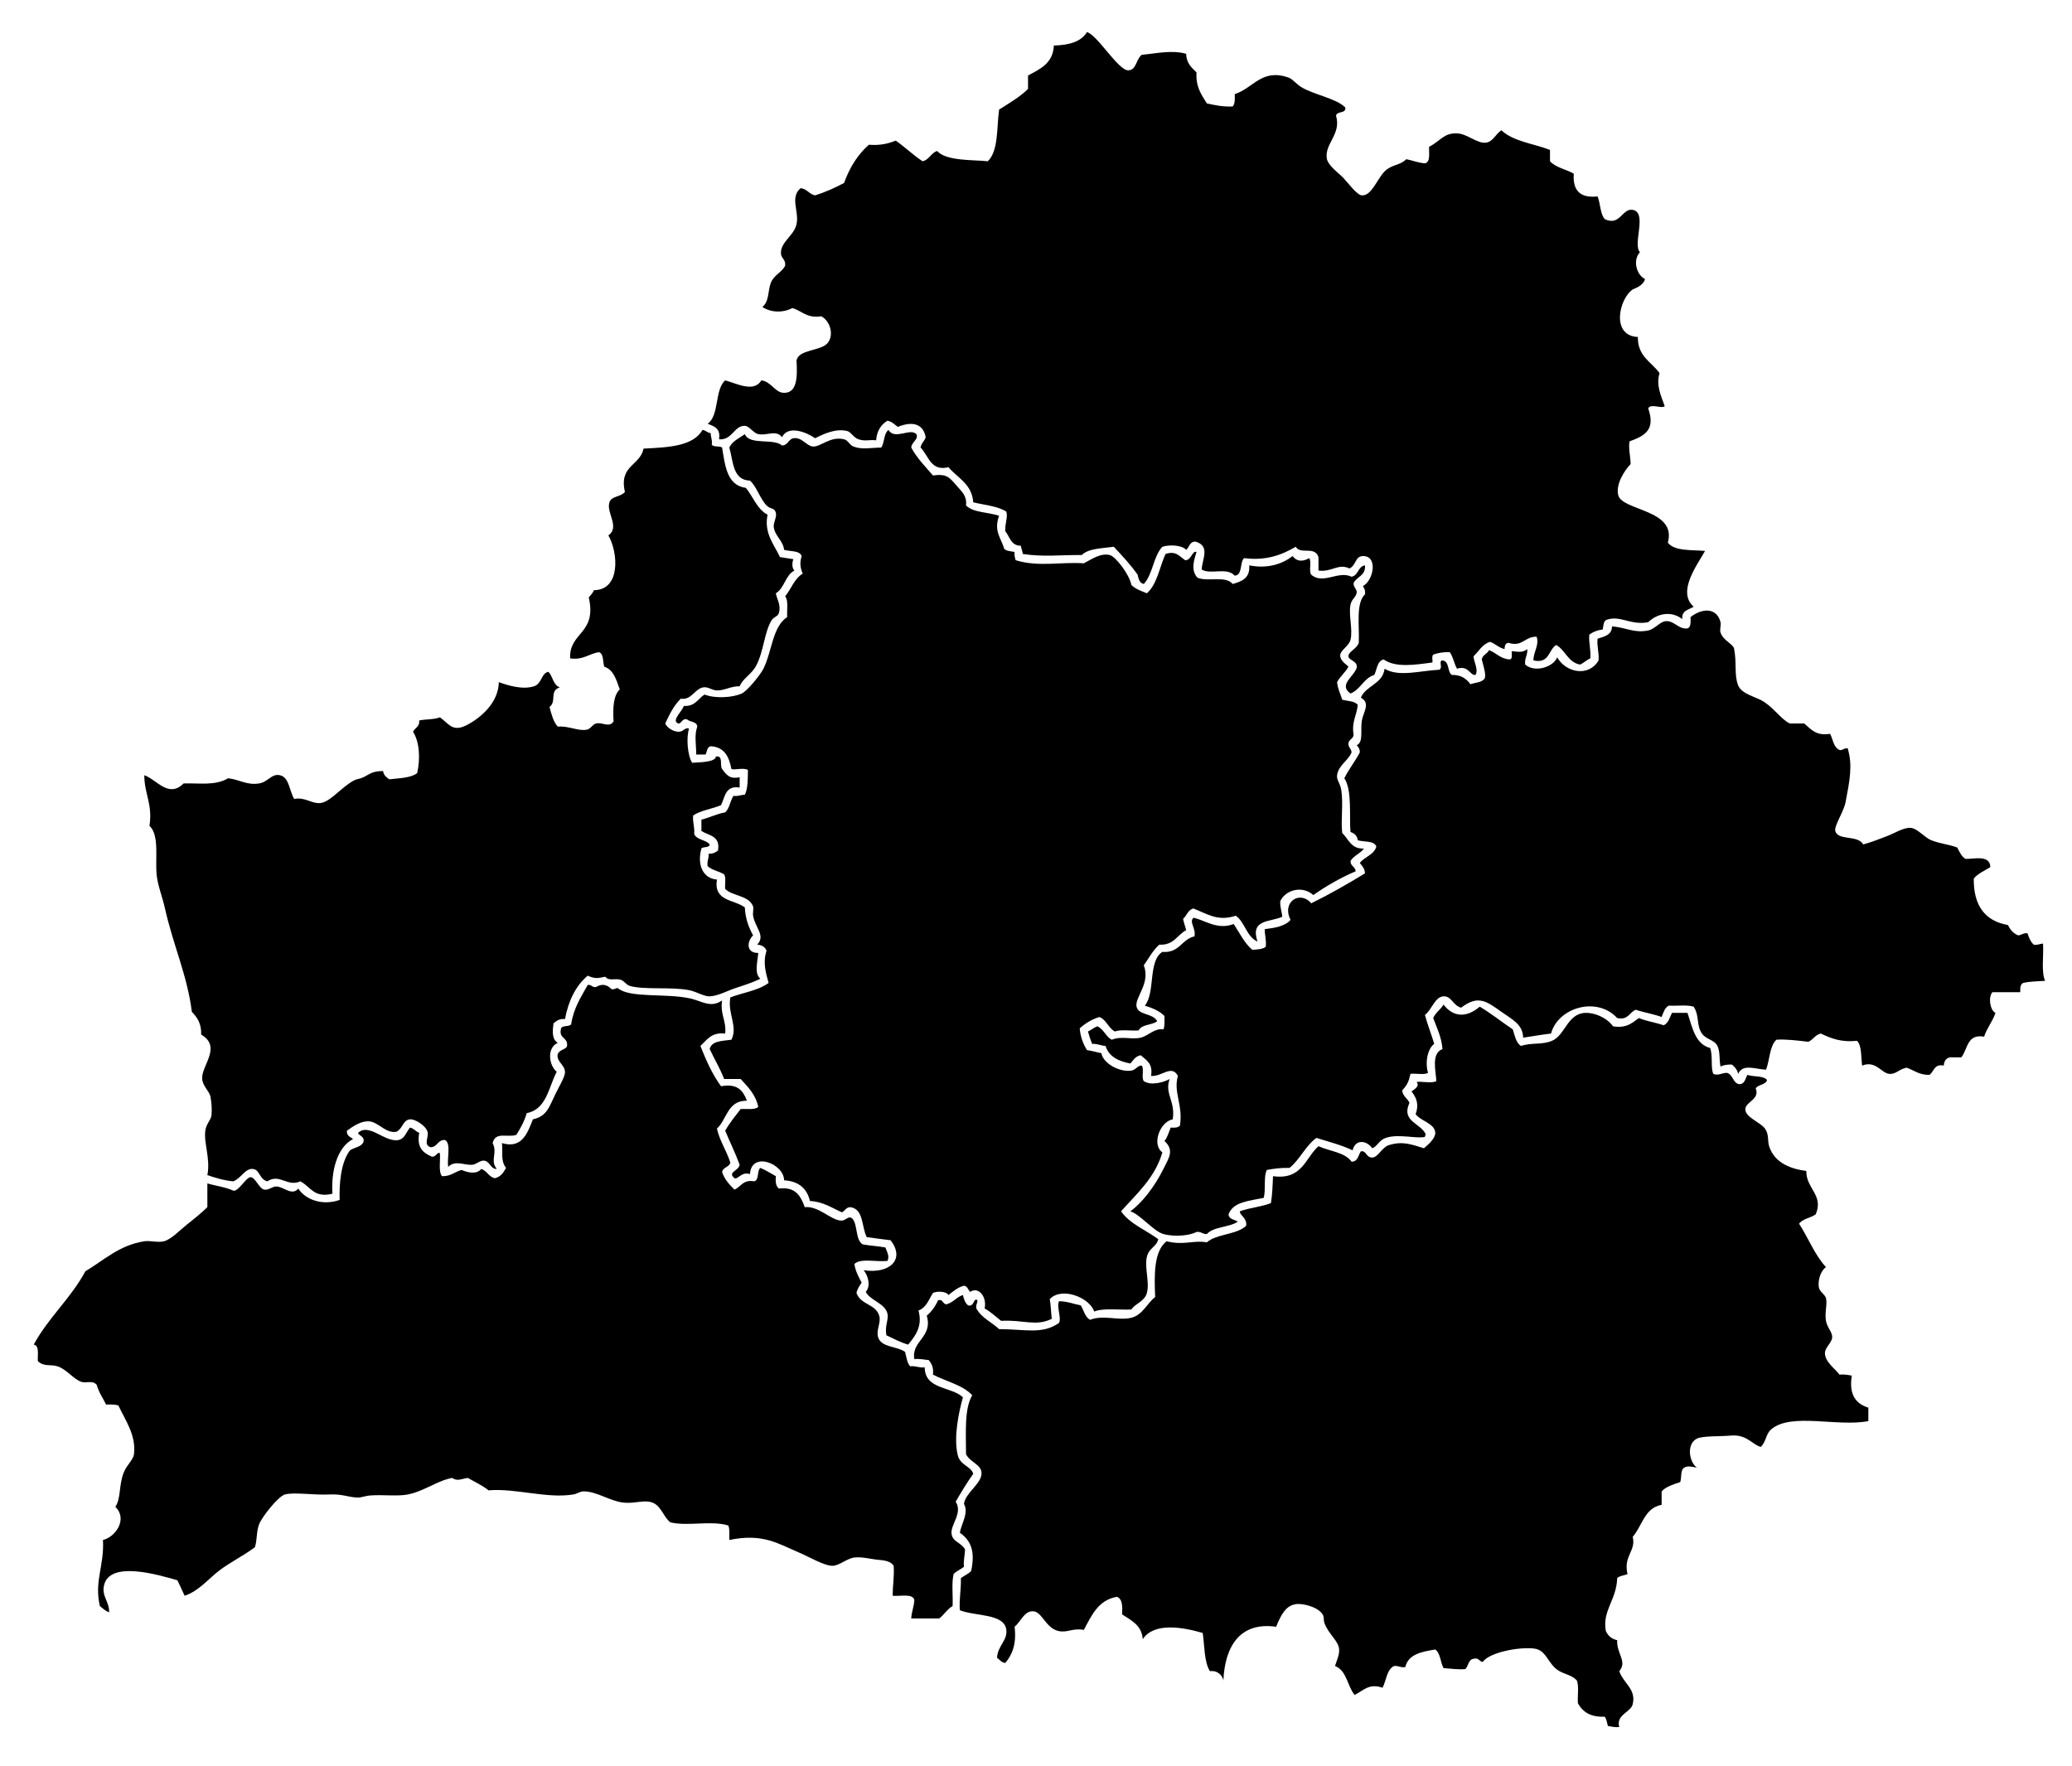
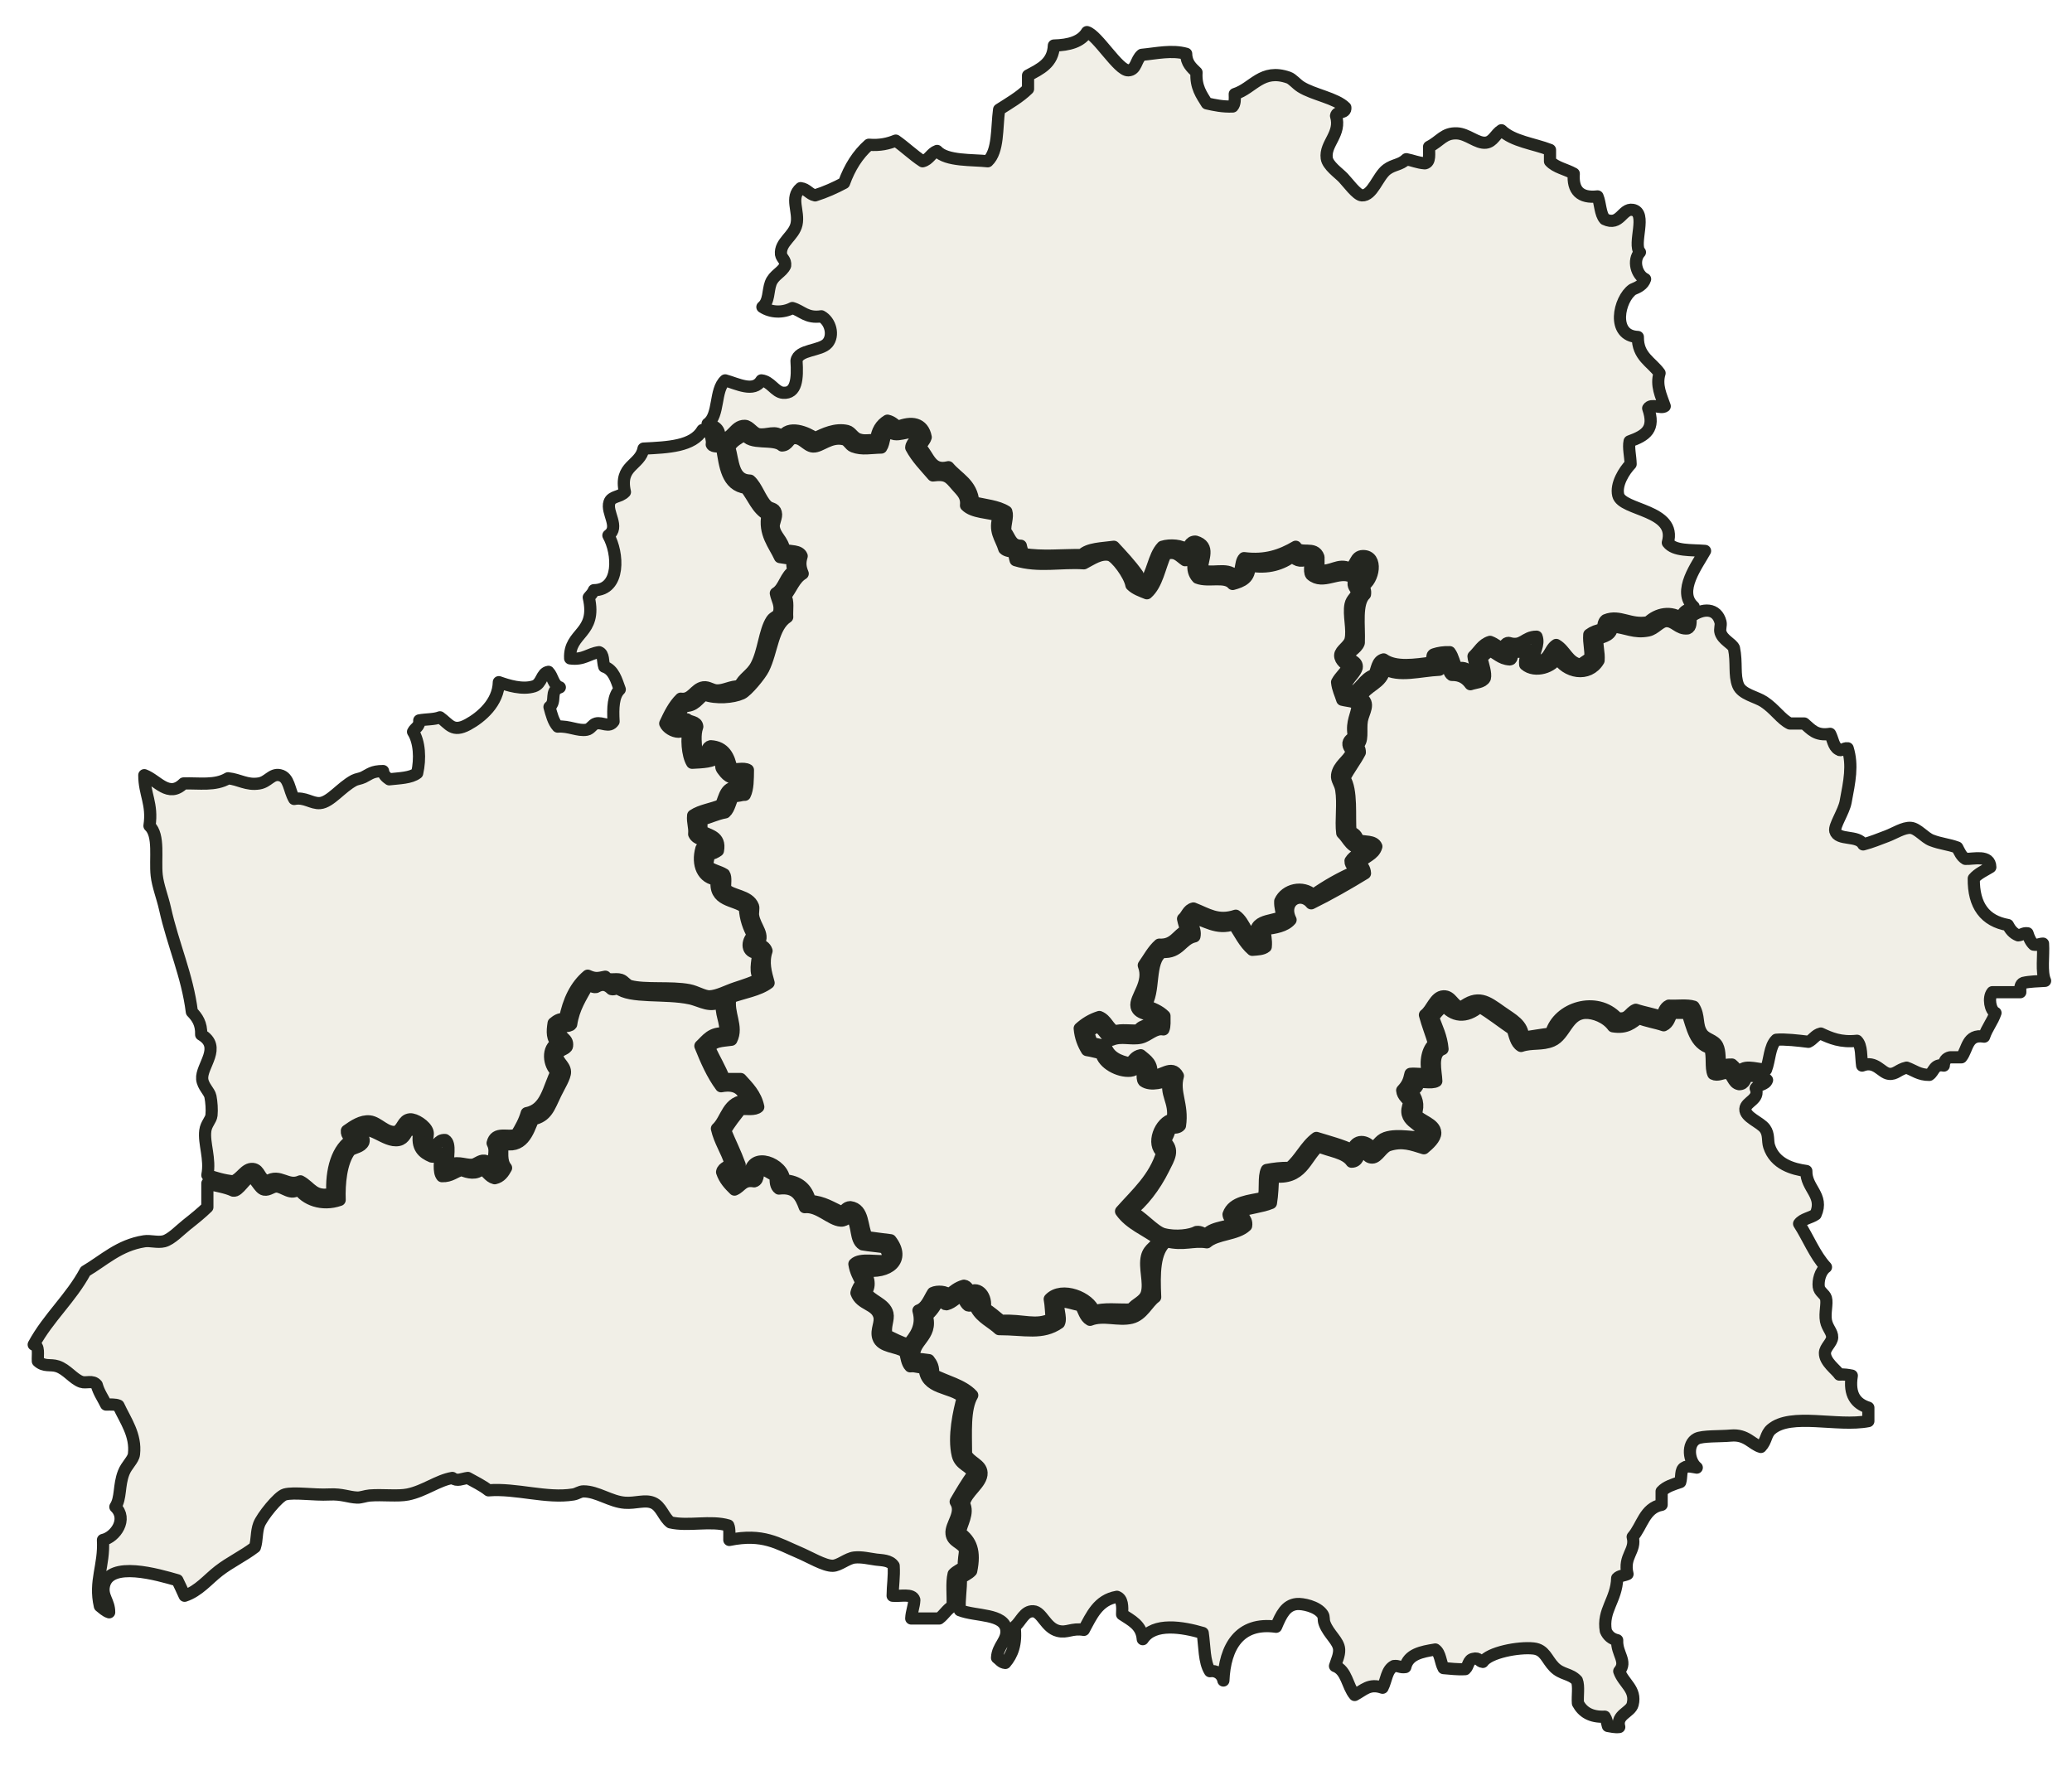
<svg xmlns="http://www.w3.org/2000/svg" viewBox="0 0 850.394 724.689">
+   <style>path{fill:#f1efe7;stroke:#242620;stroke-width:5;stroke-linejoin:round}</style>
  <path id="region-vitebsk" data-name="Витебская область" d="M468.591,22.502c6.064-0.569,12.276-2.066,18.241-0.424  c0.082,3.878,2.231,5.687,4.242,7.636c-0.372,6.028,2.081,9.232,4.242,12.727c3.24,0.719,6.48,1.438,10.604,1.272  c0.945-1.035,0.931-3.029,0.849-5.091c7.667-2.427,11.037-10.64,22.06-6.787c1.661,0.581,3.125,2.569,5.091,3.818  c5.011,3.187,14.47,4.655,18.24,8.484c0.285,2.688-3.522,1.285-3.818,3.394c2.233,7.515-4.64,11.312-3.817,17.393  c0.407,3.015,4.944,6.126,6.787,8.06c1.826,1.915,5.574,7.098,7.637,7.211c4.354,0.239,6.494-7.818,10.181-10.605  c2.807-2.122,5.621-1.832,8.06-4.242c2.611,0.5,4.739,1.482,7.636,1.696c2.312-0.516,1.618-4.038,1.696-6.787  c4.67-2.363,6.035-5.747,11.454-5.515c4.322,0.186,8.296,4.271,11.878,3.818c2.968-0.375,3.915-3.541,6.363-5.09  c4.755,4.578,13.204,5.46,19.938,8.06c0,1.555,0,3.111,0,4.667c2.361,2.588,6.607,3.29,9.757,5.09  c-0.503,6.866,2.58,10.146,9.757,9.333c1.215,2.886,1.033,7.168,2.97,9.333c6.295,3.004,7.113-4.563,11.453-3.818  c6.172,1.06-0.135,14.052,2.97,17.393c-3.138,3.394-1.292,9.423,2.121,11.029c-0.775,2.335-2.877,3.345-5.091,4.242  c-5.691,3.948-8.922,19.071,2.121,19.513c-0.121,8.041,5.611,10.227,8.909,14.848c-1.53,5.007,0.634,9.312,2.12,13.575  c-1.491,1.139-5.513-1.22-6.787,0.849c2.967,8.553-0.931,11.164-7.636,13.574c-0.564,2.625,0.357,6.076,0.424,9.333  c-2.63,2.747-6.148,8.285-5.091,12.727c1.549,6.498,24.199,5.842,20.362,19.513c2.683,3.54,9.516,2.929,15.272,3.394  c-2.998,5.545-11.701,16.667-4.667,22.907c-1.97,1.282-5.036,1.469-4.666,5.09c-4.575-3.577-10.368-2.27-13.999,1.273  c-7.389,1.413-11.709-3.184-17.393-0.849c-0.972,0.725-1.003,2.391-1.272,3.818c-2.243,0.302-4.063,1.027-5.515,2.121  c-0.268,3.661,0.735,6.052,0.424,9.757c-1.602,0.661-2.64,1.884-4.242,2.545c-4.959-0.979-5.972-5.906-9.756-8.06  c-3.237,1.995-2.68,7.784-9.333,6.363c-0.061-3.517,2.534-6.43,1.272-9.757c-5.075-0.016-5.714,4.307-11.453,2.545  c-1.399,0.015-1.622,1.206-1.697,2.545c-2.395-0.574-3.747-2.192-5.938-2.97c-3.251,0.992-4.589,3.896-6.788,5.939  c0.138,2.416,2.073,5.268,0.849,7.635c-2.351,0.395-2.791-4.092-7.636-2.545c-1.179-2.074-1.562-4.942-2.969-6.787  c-2.494-0.09-4.547,0.261-6.364,0.848c-1.49,0.291-0.324,3.236-0.848,3.394c-7.035,0.94-15.032,2.221-19.938-1.273  c-2.708,0.686-2.674,4.113-3.817,6.363c-4.421,1.377-5.609,5.986-9.757,7.636c-5.148-3.569,1.517-7.003,2.546-10.605  c0.461-2.806-3.303-2.943-3.395-4.666c-0.103-1.918,3.351-2.954,4.242-5.515c0.298-7.196-1.274-16.264,2.546-19.938  c0.246-1.661-0.365-2.463-0.849-3.394c4.385-2.245,6.271-12.428,0-12.302c-3.277,0.065-2.7,3.773-5.515,5.09  c-4.665-2.226-7.147,1.598-12.727,0.849c0-1.838,0-3.677,0-5.515c-1.581-4.737-7.328-0.85-9.333-4.242  c-5.987,3.516-12.403,5.791-21.21,4.667c-1.859,1.817-0.483,6.869-3.818,7.211c-3.254-3.675-9.976-0.261-13.574-2.545  c0.224-4.409,3.626-9.638-2.545-11.454c-2.43-0.025-2.516,2.292-3.818,3.394c-1.568-1.888-6.689-2.275-9.756-1.272  c-3.743,3.893-3.92,11.352-7.637,15.271c-1.784-0.336-2.153-2.088-2.545-3.817c-2.923-4.147-6.361-7.779-9.757-11.454  c-4.834,0.681-10.401,0.628-13.15,3.394c-8.838-0.086-15.577,0.857-24.18-0.424c-0.226-1.189-0.624-2.206-0.848-3.394  c-4.104,0.002-4.489-3.714-6.364-5.939c-0.239-3.033,1.159-5.844,0.424-8.06c-3.521-2.275-8.903-2.691-13.575-3.818  c-0.569-7.631-6.447-9.955-10.181-14.423c-7.28,1.863-8.122-4.747-11.453-8.06c0.293-1.828,1.637-2.605,2.121-4.242  c-1.106-5.857-5.831-6.525-11.454-4.242c-1.304-0.958-2.381-2.144-4.242-2.545c-2.642,1.6-4.333,4.151-4.666,8.06  c-2.843-0.345-4.518,0.501-7.211-0.424c-2.173-0.746-3.018-2.993-4.667-3.394c-4.688-1.14-9.548,1.14-13.151,2.97  c-3.297-2.374-11.09-5.601-13.574-0.424c-2.486-3.222-6.18-0.51-9.757-1.273c-2.056-0.438-3.648-3.333-5.515-3.393  c-4.438-0.146-5.151,6.017-10.605,5.514c0.791-4.467-2-5.353-4.666-6.363c4.894-3.449,2.792-13.894,7.211-17.816  c4.863,1.306,11.749,5.124,14.848,0c3.765,0.366,5.623,4.855,8.908,5.09c5.544,0.396,5.991-5.754,5.515-13.151  c0.676-4.68,9.908-3.923,12.726-7.211c2.737-3.193,1.209-9.025-2.545-11.029c-6.014,0.923-7.942-2.239-11.878-3.394  c-3.917,2.061-8.804,1.887-12.302-0.424c2.838-2.349,2.209-6.522,3.394-9.757c1.25-3.414,4.663-4.446,5.939-7.211  c0.285-2.406-1.378-2.863-1.697-4.666c-0.524-4.941,5.271-7.454,6.363-12.302c1.197-5.317-2.865-11.002,1.697-14.848  c2.641,0.329,3.477,2.462,5.938,2.97c4.289-1.368,8.191-3.122,11.878-5.09c2.278-6.348,5.602-11.649,10.181-15.696  c4.614,0.372,8.021-0.463,11.029-1.697c3.833,2.672,7.094,5.915,11.03,8.485c2.725-0.669,3.43-3.357,5.938-4.242  c3.826,4.272,14.783,3.546,20.786,4.242c4.45-4.176,3.635-13.617,4.667-21.21c4.141-2.647,8.456-5.12,11.878-8.485  c0-1.838,0-3.676,0-5.514c4.972-2.664,10.271-5.001,10.604-12.302c6.212-0.151,11.188-1.539,13.575-5.515  c4.281,1.168,12.933,15.854,16.968,15.695C466.458,28.733,466.121,24.512,468.591,22.502z" />
  <path id="region-grodno" data-name="Гродненская область" d="M291.696,177.763c-0.053,1.75,0.737,2.656,0.424,4.666  c0.581,1.258,3.206,0.471,4.242,1.273c1.244,7.523,1.994,15.541,9.757,16.544c3.001,3.646,4.559,8.734,8.909,11.029  c-1.578,7.655,2.767,12.304,5.09,17.393c1.799,0.322,3.715,0.527,5.515,0.848c-0.594,1.349-0.638,3.795,0.424,4.667  c-3.759,1.896-4.067,7.245-7.636,9.333c0.446,2.491,2.184,4.751,1.273,8.06c-0.409,1.484-2.041,1.541-2.97,2.97  c-2.944,4.529-3.269,12.858-6.363,18.665c-2,3.753-5.449,5.136-6.788,8.484c-3.573-0.112-6.205,1.79-9.333,1.697  c-2.111-0.062-3.56-1.55-5.514-1.272c-3.602,0.51-4.81,5.358-9.333,4.666c-2.799,2.716-4.611,6.419-6.364,10.181  c0.73,1.759,3.325,3.384,5.515,3.394c2.034,0.008,2.671-2.038,4.242-1.272c-1.161,3.624-0.661,10.873,1.273,13.999  c3.626-0.195,9.579-0.313,9.757-2.545c3.172-0.627,1.485,3.604,2.545,5.09c1.794,2.388,3.035,4.271,7.212,3.394  c0,1.414,0,2.828,0,4.242c-5.922-0.973-5.998,3.9-7.636,7.212c-3.646,1.585-8.348,2.116-11.454,4.242  c-0.293,2.98,0.718,4.656,0.424,7.636c1.086,2.45,4.796,2.274,6.364,4.242c-0.13,1.567-2.651,0.743-3.394,1.697  c-1.878,6.63,0.627,12.319,6.363,12.726c-1.44,9.077,7.158,8.115,11.454,11.454c0.245,4.704,1.635,8.264,3.394,11.454  c-2.609,2.496-2.901,7.306,2.121,7.213c-0.308,3.833-1.71,8.384,0.849,10.604c-2.92,1.433-6.486,2.609-10.182,3.818  c-3.319,1.088-7.306,3.287-10.604,3.394c-2.386,0.078-5.459-1.96-8.485-2.545c-7.412-1.43-18.119-0.045-24.18-1.697  c-1.573-0.428-2.387-2.088-3.818-2.545c-2.34-0.745-4.951,0.661-6.363-1.272c-3.3,0.742-4.447,0.817-7.212-0.424  c-4.923,4.128-7.889,10.211-9.333,17.817c-2.366-0.245-3.482,0.761-4.666,1.697c-0.553,3.445-0.661,6.584,1.697,8.061  c-4.562,2.011-3.674,9.193-0.424,11.876c-3.372,6.386-4.123,15.392-12.302,16.97c-0.983,3.4-2.576,6.19-4.242,8.908  c-3.611,1.27-8.619-1.514-9.757,3.394c2.166,4.181-1.214,7.054,1.697,10.604c-2.459,0.201-2.762-3.062-5.09-3.393  c-1.767-0.253-3.222,1.573-5.091,1.697c-3.177,0.209-6.916-2.04-9.757,0.847c-0.56-3.54,1.287-9.488-1.272-11.028  c-3.152-0.183-3.026,2.913-5.939,2.97c-3.16-1.04-0.605-4.123-1.272-6.363c-0.767-2.573-5.176-5.298-7.211-5.091  c-2.946,0.298-2.847,3.701-5.515,5.091c-4.264,0.845-7.399-3.859-11.029-4.242c-3.312-0.351-6.516,1.807-9.333,3.818  c-0.172,2.151,1.4,2.559,2.545,3.394c-6.619,3.47-9.07,13.204-8.484,22.482c-7.656,1.811-8.771-2.742-13.15-5.091  c-5.403,2.428-8.451-3.343-13.575,0c-3.377-0.896-2.99-4.789-5.939-5.091c-3.146-0.321-4.812,3.909-8.06,5.091  c-3.997-0.387-7.307-1.461-10.605-2.546c1.331-6.732-1.519-13.049-0.849-18.239c0.366-2.836,2.338-4.381,2.545-6.364  c0.235-2.252,0.006-5.43-0.424-7.636c-0.42-2.157-3.109-4.17-3.394-7.212c-0.505-5.399,8.274-13.152-0.424-18.24  c0.168-4.551-1.667-7.102-3.818-9.333c-1.858-14.941-7.704-27.456-11.029-42.422c-1.024-4.61-2.915-9.29-3.394-13.575  c-0.758-6.78,1.256-16.41-2.97-20.362c1.361-8.997-2.147-13.124-2.121-20.786c5.312,1.972,9.938,9.527,16.12,3.394  c6.375-0.208,12.993,1.034,18.241-2.121c4.662,0.46,7.619,2.936,12.727,2.121c3.731-0.596,5.104-4.094,8.484-3.394  c3.962,0.82,3.808,6.139,5.939,9.757c4.418-0.872,7.17,1.982,10.605,1.697c4.237-0.352,8.61-6.474,13.999-9.333  c0.985-0.522,2.598-0.675,3.818-1.272c2.656-1.3,3.498-2.52,8.06-2.545c0.231,1.748,1.396,2.564,2.545,3.393  c4.191-0.475,8.808-0.524,11.454-2.545c1.344-5.958,0.956-12.839-1.696-16.968c0.762-1.642,2.767-2.04,2.545-4.666  c2.728-0.525,6.167-0.338,8.484-1.273c3.927,2.825,5.198,6.347,11.454,2.97c5.474-2.956,12.548-8.995,12.726-17.393  c3.705,1.315,9.642,3.215,14.423,1.697c3.344-1.062,2.935-5.485,5.939-5.939c1.826,1.85,1.896,5.458,4.667,6.363  c-4.459,1.497-1.136,5.72-4.243,8.06c0.821,2.998,1.573,6.063,3.394,8.061c4.585-0.363,8.31,1.93,11.877,1.272  c1.685-0.311,2.302-2.141,3.818-2.545c2.589-0.69,5.363,1.901,7.211-0.848c-0.321-5.554-0.123-10.587,2.545-13.151  c-1.405-3.826-2.446-8.017-6.363-9.333c-0.674-2.012-0.146-5.228-2.121-5.938c-4.248,0.56-6.315,3.3-11.878,2.545  c-0.528-10.884,11.109-9.924,7.636-25.028c0.766-0.931,1.655-1.739,2.121-2.97c11.007-0.087,10.015-15.311,5.939-22.483  c4.833-3.455-0.984-9.323,0.424-13.575c0.88-2.657,4.311-2.043,6.363-4.242c-2.534-11.018,6.23-10.738,7.636-17.816  c10.105-0.501,20.3-0.911,24.18-7.636C289.8,176.548,290.2,177.704,291.696,177.763z" />
  <path id="region-minsk" data-name="Минская область" d="M364.66,176.49c2.611,4.264,8.766-0.941,11.454,1.696  c1,2.262-1.96,3.121-2.121,5.515c2.368,4.419,5.778,7.796,8.909,11.454c5.66-0.757,6.728,0.729,9.756,4.242  c2.053,2.382,4.25,4.085,3.817,8.061c2.935,3.005,9.137,2.742,13.575,4.242c-2.294,6.315,0.738,8.962,2.122,13.575  c0.904,0.934,2.681,0.996,4.242,1.273c-0.187,1.458,0.167,2.377,0.424,3.394c9.437,2.899,18.54,0.621,27.997,1.272  c3.233-1.667,6.811-4.308,10.606-3.394c2.535,0.611,8.179,8.174,8.907,12.302c1.617,1.636,4.042,2.464,6.363,3.394  c4.214-3.705,5.161-10.677,7.637-16.12c4.241-1.471,5.746,0.977,8.06,2.545c2.613,0.102,2.854-4.069,4.666-3.394  c-0.799,2.808-2.641,7.349,0.424,10.605c4.56,1.786,11.383-1.011,14.423,2.545c3.779-1.029,7.211-2.405,6.788-7.635  c7.66,1.51,13.646-0.619,17.816-3.818c1.651,2.312,4.175,2.389,6.788,0.849c1.104,1.441-0.256,5.345,0.849,6.787  c4.836,4.247,11.132-1.825,16.544,0.848c2.881-0.512,2.553-4.234,5.515-4.666c0.349,4.308-3.368,4.551-4.667,7.211  c-0.161,1.858,1.213,2.182,1.273,3.818c-0.228,2.164-2.017,2.596-2.546,5.091c-0.879,4.14,1.031,10.278,0,14.423  c-0.649,2.61-4.182,4.294-4.242,6.363c-0.067,2.305,2.608,3.774,3.394,4.666c-1.275,2.4-3.389,3.965-4.666,6.363  c0.295,2.817,1.388,4.834,2.121,7.212c2.229,0.599,5.158,0.499,6.363,2.121c-0.35,4.317-2.608,6.724-1.697,12.302  c-0.171,1.667-1.864,1.812-2.121,3.394c-0.161,1.857,1.213,2.181,1.273,3.818c-1.294,3.315-5.389,5.246-5.939,9.333  c-0.27,2.003,1.239,3.217,1.697,5.939c0.95,5.649-0.25,12.822,0.424,17.816c2.64,2.451,3.557,6.625,8.909,6.363  c-1.479,2.057-4.185,2.887-5.516,5.09c-0.077,2.199,1.982,2.26,2.121,4.242c-6.334,2.716-12.068,6.031-17.393,9.757  c-4.435-4.009-11.413-2.202-13.575,2.545c-0.107,2.512,0.649,4.159,0.849,6.363c-4.955,2.291-13.281,0.869-10.181,10.183  c-4.531-1.974-5.084-7.928-8.908-10.607c-7.474,2.473-11.666-0.752-17.393-2.969c-2.292,0.536-2.688,2.968-4.242,4.241  c0.312,1.667,0.885,3.076,1.272,4.667c-3.726,1.93-5.036,6.276-11.029,5.94c-2.634,2.314-4.312,5.586-6.363,8.485  c2.863,7.403-3.804,13.208-2.97,16.967c0.802,3.607,6.538,2.54,8.484,5.939c-2.077,1.74-6.433,1.202-7.636,3.818  c-3.152,0.242-7.295-0.508-9.756,0.424c-2.692-1.409-3.413-4.789-6.363-5.939c-3.232,1.01-5.836,2.649-8.061,4.667  c0.317,3.642,1.468,6.449,2.97,8.908c2.091,0.312,3.92,0.887,5.938,1.273c0.633,4.105,7.138,7.677,11.878,7.21  c2.488-0.243,2.755-2.22,4.666-2.119c1.086,1.317-0.236,5.044,0.849,6.361c2.821,2.045,8.405,0.455,10.604-0.849  c-2.181,6.104,2.462,9.056,1.273,16.545c-5.251,0.995-8.768,10.354-4.241,13.575c-3.13,10.587-10.529,16.903-16.969,24.18  c3.661,5.247,10.17,7.646,15.271,11.454c-0.731,3.227-3.754,3.438-4.667,7.212c-1.072,4.432,1.206,10.45,0,14.846  c-0.979,3.569-4.786,4.31-6.363,6.787c-5.098,0.276-11.46-0.714-15.271,0.849c-1.797-5.713-13.331-10.338-18.24-5.091  c0.499,2.472,0.484,5.455,0.849,8.061c-6.539,3.285-11.806,0.3-20.787,0.849c-2.254-1.705-4.225-3.694-6.788-5.091  c1.037-4.832-2.568-9.146-5.939-6.787c-0.87-0.826-1.037-2.357-2.545-2.546c-2.684,0.711-4.423,2.364-6.363,3.818  c-0.758-1.492-4.604-1.723-6.362-0.849c-1.694,2.69-2.721,6.046-5.94,7.212c1.849,6.631-1.502,10.657-4.242,13.999  c-3.287-0.957-6.008-2.476-8.909-3.817c-0.784-3.789,0.997-6.471,0.424-8.909c-0.998-4.251-7.004-5.308-8.908-8.908  c2.24-2.541,0.865-6.788-0.849-8.909c10.448,1.633,17.259-4.299,11.029-12.301c-3.322-0.355-6.475-0.878-9.757-1.272  c-2.222-4.143-1.153-11.573-6.787-12.303c-1.789,0.05-2.146,1.531-3.394,2.121c-4.154-1.785-7.56-4.318-13.15-4.667  c-1.218-5.144-4.617-8.108-10.605-8.484c-0.02-6.801-13.447-12.121-13.999-2.545c-3.543-1.13-4.791,2.268-6.363,1.696  c-3.047-2.569,1.66-2.91,2.121-5.513c-1.769-4.877-4-9.292-5.939-13.999c1.854-3.237,4.146-6.036,6.363-8.909  c2.571-0.115,5.831,0.457,7.212-0.849c-1.084-5.137-4.251-8.193-7.212-11.454c-2.262,0-4.524,0-6.787,0  c-1.695-4.384-4.008-8.151-5.938-12.301c0.812-3.43,5.203-3.281,8.908-3.818c2.791-5.508-1.665-10.654-0.424-17.393  c5.228-1.983,11.594-2.828,15.695-5.939c-1.136-4.113-2.438-8.376-0.848-13.149c-0.53-1.592-1.845-2.397-3.818-2.545  c3.554-3.772-0.933-7.032-1.697-11.88c-0.195-1.237,0.277-3.089,0-3.817c-1.77-4.648-8.674-4.196-11.454-7.212  c-0.185-1.937,0.429-4.67-0.424-5.938c-2.078-1.316-5.065-1.723-6.787-3.394c-0.333-2.171,0.595-3.081,0.424-5.09  c1.82,0.123,2.803-0.59,3.817-1.272c1.143-6.092-3.77-6.128-6.787-8.06c0-1.555,0-3.111,0-4.667  c3.418-0.824,6.162-2.322,9.757-2.969c1.787-1.607,2.052-4.735,3.394-6.787c2.01,0.312,2.917-0.478,4.666-0.424  c1.274-2.544,1.217-6.418,1.272-10.181c-1.765-1.127-5.488,0.153-6.787-0.424c-0.938-5-2.86-9.017-8.484-9.333  c-1.544,0.294-1.465,2.212-2.121,3.394c-1.272,0-2.545,0-3.818,0c-0.035-4.422-0.836-7.842,0.424-11.454  c-0.208-2.196-3.005-1.803-4.242-2.97c-2.258-0.685-2.451,2.897-4.242,1.272c-1.46-1.418,2.294-4.703,2.97-6.787  c4.676,0.292,5.785-2.981,8.484-4.667c4.71,1.798,11.755,1.177,15.271-0.424c2.209-1.005,7.629-7.59,8.908-10.181  c3.573-7.236,3.705-17.252,9.757-21.211c-0.2-2.911,0.595-6.816-0.848-8.484c2.488-3.026,3.762-7.268,7.212-9.333  c-1.06-2.557-1.265-4.453-0.424-7.211c-0.891-2.362-4.667-1.837-7.211-2.545c-0.397-3.795-3.759-5.625-4.242-9.333  c-0.243-1.857,1.358-4.124,0.848-5.939c-0.611-2.176-2.1-1.231-3.818-2.969c-2.575-2.606-4.083-7.791-6.787-10.182  c-7.147-0.206-6.836-7.87-8.484-13.574c1.235-2.724,4.107-3.812,6.363-5.515c1.929,4.717,11.722,1.57,15.271,4.667  c2.541-0.092,2.584-2.616,4.666-2.969c3.473-0.589,5.411,3.241,8.06,3.394c3.207,0.186,7.015-4.352,12.726-2.97  c1.703,0.413,2.273,2.38,3.818,2.97c3.622,1.381,7.191,0.48,11.454,0.424C363.071,181.688,362.673,177.897,364.66,176.49z" />
  <path id="region-mogilev" data-name="Могилёвская область" d="M751.114,301.207c1.137,2.115,1.341,5.163,3.394,6.363  c1.172,1.047,2.154-0.666,3.818-0.424c2.154,7.068,0.763,13.475-0.849,22.059c-0.741,3.942-4.783,9.843-4.242,11.878  c1.088,4.095,9.301,1.53,11.453,5.515c3.465-0.889,6.567-2.206,9.757-3.394c3.099-1.154,6.824-3.63,9.758-3.394  c2.821,0.227,5.641,3.984,8.483,5.09c3.896,1.516,6.894,1.592,10.605,2.97c0.928,1.758,1.698,3.675,3.393,4.666  c3.305,0.162,10.08-1.891,10.182,3.394c-2.357,1.46-5.042,2.593-6.787,4.666c-0.136,11.166,4.626,17.432,13.999,19.09  c0.942,1.886,2.198,3.458,4.241,4.242c1.449-0.107,2.039-1.073,3.818-0.849c0.565,1.839,1.303,3.505,2.545,4.667  c1.707,0.292,2.423-0.407,3.818-0.424c0.331,5.041-0.8,11.546,0.849,15.271c-3.05,0.204-6.278,0.228-8.909,0.849  c-1.238,0.458-1.373,2.021-1.272,3.818c-3.817,0-7.635,0-11.453,0c-1.84,2.231-0.862,7.553,1.272,8.485  c-1.206,3.601-3.478,6.137-4.666,9.757c-7.144-1.204-6.68,5.198-9.332,8.484c-1.556,0-3.111,0-4.667,0  c-1.615,0.364-2.445,1.515-2.545,3.395c-4.064-0.812-3.959,2.545-5.939,3.815c-4.16,0.061-6.303-1.896-9.332-2.969  c-3.347,0.723-4.432,2.862-7.212,2.545c-3.17-0.36-5.479-5.606-11.029-3.392c-0.518-3.586-0.064-8.139-2.121-10.182  c-6.669,0.729-10.805-1.074-14.848-2.97c-2.296,0.531-3.143,2.513-5.09,3.394c-3.993-0.5-9.712-1.169-13.151-0.849  c-2.838,2.677-2.682,8.347-4.242,12.301c-5.018-0.329-9.426-2.478-11.453,1.697c-0.342-1.778-1.409-2.833-2.545-3.816  c-1.863-0.025-3.506,0.169-4.667,0.847c-0.636-2.926-0.071-6.006-1.272-8.482c-1.234-2.546-4.688-2.635-6.362-5.091  c-2.417-3.544-0.899-7.159-3.395-11.03c-2.684-0.85-6.829-0.242-10.181-0.424c-1.733,0.812-2.217,2.873-2.969,4.667  c-3.297-1.229-7.218-1.833-10.606-2.97c-2.68,0.997-2.985,4.367-7.635,3.394c-8.468-9.137-24.331-4.201-27.149,6.363  c-3.933,0.452-7.617,1.15-11.454,1.697c-0.102-5.472-4.425-7.416-8.908-10.605c-6.161-4.386-9.561-7.036-16.544-1.697  c-3.459-0.978-3.898-4.81-7.212-4.667c-3.541,0.154-4.76,5.472-7.636,7.636c1.101,4.132,2.617,7.847,3.817,11.878  c-2.65,1.876-3.869,7.438-2.545,11.877c-1.564,0.98-4.942,0.148-7.211,0.424c-0.653,3.069-1.329,4.573-3.394,6.788  c0.214,2.473,2.169,3.204,2.97,5.09c-3.515,7.938,4.82,8.238,6.786,13.151c-0.412,0.013-0.328,0.52-0.424,0.849  c-3.471,0.86-10.875-1.385-16.12,0.424c-2.744,0.945-3.418,3.505-5.515,4.242c-2.273-3.283-6.921-3.862-8.06,0.849  c-4.48-2.166-9.774-3.518-14.847-5.091c-4.508,3.27-6.723,8.833-11.03,12.301c-3.485-0.091-6.468,0.321-9.332,0.849  c-1.403,2.841-0.319,8.166-1.272,11.454c-5.819,1.252-12.595,1.547-14.424,6.788c0.153,2.108,2.474,2.052,3.818,2.97  c-3.52,2.419-9.914,1.964-12.727,5.09c-1.801,0.104-2.284-1.11-4.242-0.848c-2.39,1.315-8.444,2.214-13.574,0.848  c-3.964-1.055-9.501-8.032-13.575-9.332c4.779-3.438,9.999-10.163,13.575-17.394c2.282-4.615,4.548-7.703,0.424-11.452  c1.211-1.477,1.772-3.602,2.545-5.516c1.691,0.135,3.134,0.022,3.818-0.849c1.309-8.627-2.808-13.526-0.849-20.362  c-2.571-4.832-6.628,0.437-11.029,0c0.894-5.134-1.99-6.494-4.242-8.482c-2.156,0.388-3.056,2.034-4.242,3.394  c-4.87-0.928-8.797-2.799-10.181-7.212c-2.009-0.112-3.27-0.973-5.515-0.849c-0.651-1.612-1.229-3.297-1.697-5.091  c1.365-0.616,2.377-1.581,3.818-2.121c2.682,1.137,3.438,4.197,5.938,5.515c3.962-1.66,8.08,0.042,11.878-0.848  c3.115-0.729,5.8-4.073,9.333-3.394c0.612-1.368,0.4-3.56,0.424-5.515c-2.042-2.059-4.934-3.268-8.06-4.242  c4.407-5.35,1.216-18.297,7.212-22.058c7.064,0.561,7.813-5.196,13.149-6.364c0.737-3.354-2.301-5.762-0.424-7.637  c4.357,0.734,9.717,5.215,16.544,2.545c2.42,3.661,4.349,7.814,7.636,10.607c2.093-0.17,4.309-0.217,5.516-1.272  c0.299-2.846-0.437-4.655-0.425-7.213c4.286-0.521,8.389-1.225,10.604-3.819c-3.788-7.487,4.038-12.2,8.485-6.787  c7.668-3.786,14.953-7.954,22.059-12.302c-0.1-2.022-1.183-3.06-2.121-4.242c1.889-2.635,5.828-3.221,6.787-6.787  c-0.943-2.451-4.999-1.789-7.636-2.545c-0.215-1.907-1.397-2.845-2.97-3.394c-0.571-6.098,0.743-17.309-2.545-22.059  c1.869-3.787,4.427-6.886,6.363-10.605c0.011-1.426-0.585-2.244-1.272-2.97c2.896-1.235,1.419-6.198,2.121-10.181  c0.601-3.415,3.67-7.126-0.425-9.333c2.151-5.061,8.912-5.511,9.757-11.878c5.711,3.554,14.685,0.77,22.483,0.424  c1.447-1.056-0.168-2.653,0.848-3.818c3.491-0.097,2.208,4.58,4.242,5.939c3.882-0.064,6.032,1.604,7.636,3.818  c2.09-0.738,4.978-0.679,5.939-2.545c0.482-1.879-0.731-5.4-1.273-7.636c0.331-1.932,2.291-2.233,2.97-3.817  c2.995,1.105,4.613,3.589,8.484,3.817c1.319-0.094,0.717-2.111,0.849-3.393c2.9,0.303,4.61,0.644,6.362-0.849  c0.214,2.617-1.175,3.632-0.848,6.363c4.014,3.496,11.597,0.963,13.15-2.969c3.484,6.246,12.871,8.229,16.969,1.272  c0.265-3.375-0.737-5.484-0.425-8.908c2.749-0.927,5.896-1.458,5.939-5.09c6.058,0.55,9.126,2.861,14.847,1.696  c2.783-0.566,4.795-3.636,7.211-3.817c3.594-0.27,5.099,3.414,8.909,2.97c1.489-0.491,1.3-2.659,1.272-4.667  c5.051-3.917,10.851-3.741,12.302,2.122c0.32,1.29-0.445,2.87,0,4.242c1.014,3.116,4.572,4.358,5.515,6.363  c1.24,6.003,0.011,11.015,1.697,15.271c1.494,3.771,7.463,4.7,10.604,6.788c4.549,3.02,6.986,7.117,10.606,8.908  c1.979,0,3.959,0,5.938,0C743.207,299.216,745.199,302.172,751.114,301.207z" />
  <path id="region-brest" data-name="Брестская область" d="M296.362,410.654c-0.878,5.827,1.796,8.102,1.273,13.575  c-5.711-0.621-7.524,2.655-10.181,5.091c2.385,5.958,4.929,11.756,8.484,16.543c6.782-1.268,9.124,1.907,10.605,5.939  c-8.029-0.11-8.163,7.676-12.302,11.454c1.22,5.283,3.973,9.036,5.515,13.999c-0.529,1.875-3.017,1.79-3.394,3.816  c1.018,3.083,3.013,5.19,5.091,7.212c2.698-1.119,3.417-4.218,8.06-3.394c2.163-0.524,1.083-4.291,2.545-5.516  c2.305,0.949,4.255,2.249,6.363,3.395c-0.216,2.338,0.031,4.211,1.273,5.091c6.939-0.859,8.969,3.191,10.605,7.636  c5.599-0.626,10.645,5.299,14.847,5.515c2.188,0.112,2.902-2.261,4.667-0.849c2.321,2.629,1.162,8.736,4.242,10.606  c2.985,0.55,6.349,0.721,9.333,1.272c0.563,1.657,1.823,3.569,0.849,5.515c-4.435,0.514-11.121-1.223-13.575,1.272  c0.462,3.071,1.756,5.313,2.969,7.635c-0.823,1.299-1.74,2.502-2.121,4.242c1.801,4.998,7.816,4.438,9.333,9.333  c0.886,2.861-1.389,5.834-0.424,8.909c1.311,4.173,7.667,3.576,11.03,5.938c0.611,2.075,0.782,4.591,2.121,5.938  c2.415-0.293,3.523,0.72,5.939,0.425c0.109,9.224,10.904,7.762,15.695,12.302c-1.586,5.613-3.948,16.252-2.12,23.757  c1.031,4.235,5.461,4.492,6.362,7.635c-2.595,3.627-4.935,7.508-7.211,11.454c2.996,4.663-2.164,9.372-1.697,13.151  c0.415,3.362,3.743,3.421,5.514,6.363c0.012,2.556-0.722,4.366-0.424,7.21c-1.332,1.072-3.096,1.712-4.242,2.97  c-0.901,3.625-0.206,8.845-0.424,13.15c-2.268,1.268-3.476,3.596-5.515,5.091c-3.817,0-7.635,0-11.454,0  c0.138-2.831,1.135-4.805,1.272-7.636c-0.771-2.765-5.707-1.362-8.908-1.697c0.022-4.22,0.711-7.772,0.424-12.303  c-1.553-2.358-4.931-2.241-7.211-2.543c-2.761-0.367-5.936-1.178-8.909-0.849c-2.963,0.326-6.216,3.353-8.908,3.392  c-3.503,0.054-9.451-3.594-13.999-5.513c-8.472-3.577-14.606-7.912-28.422-5.091c-0.049-2.073,0.228-4.472-0.424-5.939  c-7.123-2.162-16.455,0.433-23.755-1.272c-2.839-2.146-3.742-6.651-7.212-8.061c-3.306-1.342-7.03,0.319-11.454,0  c-5.922-0.428-11.344-4.666-16.968-4.666c-1.577,0-2.542,0.995-4.243,1.272c-10.928,1.786-23.487-2.623-34.785-1.697  c-2.502-2.021-5.6-3.448-8.484-5.091c-2.369,0.287-4.37,1.546-6.363,0c-6.022,1.024-11.488,5.417-18.241,6.788  c-4.171,0.847-10.421-0.007-15.696,0.424c-1.703,0.14-3.532,0.911-5.09,0.849c-3.627-0.142-6.238-1.543-11.454-1.272  c-6.398,0.333-14.411-1.04-18.241,0c-2.699,0.732-9.447,9.205-10.605,12.303c-1.163,3.11-0.719,6.372-1.697,9.333  c-4.785,3.644-10.227,6.172-14.848,9.755c-4.474,3.472-8.23,8.27-13.999,10.182c-0.931-2.18-1.991-4.23-2.97-6.363  c-7.947-2.27-27.819-8.189-30.119,2.121c-1.001,4.487,2.178,6.531,2.121,11.03c-1.597-0.524-2.608-1.635-3.818-2.546  c-2.382-10.369,1.853-16.413,1.272-27.148c5.091-1.131,10.302-8.572,5.091-13.575c2.375-3.686,1.346-8.685,3.393-14  c1.241-3.219,3.97-5.289,4.243-7.634c0.917-7.892-3.522-13.787-6.364-19.938c-1.273-0.564-3.245-0.432-5.09-0.425  c-1.28-2.68-2.97-4.947-3.818-8.06c-1.711-2.096-4.291-0.558-6.363-1.273c-3.27-1.128-5.903-5.098-9.757-6.363  c-2.955-0.967-5.392,0.345-8.06-2.119c-0.167-2.663,0.741-6.397-1.697-6.788c6.006-11.104,15.234-18.986,21.21-30.12  c7.54-4.434,13.819-10.696,24.18-12.301c2.425-0.376,5.437,0.646,8.06,0c2.954-0.728,6.664-4.684,9.333-6.787  c3.282-2.587,6.154-4.933,8.484-7.212c0-3.253,0-6.505,0-9.757c3.479,1.046,7.541,1.509,10.605,2.969  c2.122,0.599,5.252-5.582,7.211-5.515c1.832,0.063,3.464,4.711,5.515,5.091c1.895,0.352,3.164-1.312,5.09-1.272  c2.805,0.059,6.33,4.015,8.908,0.849c2.825,4.442,9.708,7.201,16.968,4.666c-0.233-6.53,0.484-15.498,4.242-20.361  c1.758-1.212,4.618-1.32,5.515-3.394c0.754-2.468-2.675-2.961-2.121-3.818c4.477-4.173,10.968,4.116,16.544,2.97  c2.504-0.516,2.976-2.968,4.667-5.091c1.663,0.315,2.304,1.654,3.817,2.121c-1.139,6.088,1.615,8.283,5.091,9.758  c1.79,0.493,2.422-2.354,3.394-1.273c0.244,3.149-0.665,7.452,0.848,9.332c3.669,0.134,5.224-1.846,8.061-2.546  c2.618,1.13,6.192,1.916,8.06-0.424c2.342,0.769,3.031,3.191,5.515,3.817c2.447-0.522,3.612-2.326,4.667-4.242  c-2.352-2.895-1.243-6.537-1.697-10.18c8.479,2.56,10.6-4.583,12.726-9.757c5.718-1.272,6.541-4.839,9.333-10.605  c1.466-3.028,3.894-6.847,3.818-8.909c-0.105-2.878-3.675-4.318-2.969-7.21c0.443-1.814,3.64-2.002,3.817-3.394  c0.461-3.573-3.335-2.887-2.545-6.788c0.146-1.975,3.392-0.851,4.242-2.122c0.988-6.647,4.062-11.209,6.787-16.12  c1.688-0.274,1.706,1.123,3.394,0.848c2.604-1.509,4.44-1.018,6.364,0.849c1.296,0.307,1.545-0.433,2.545-0.424  c4.947,4.242,19.629,2.05,29.694,4.242C288.088,410.868,291.577,413.912,296.362,410.654z" />
  <path id="region-gomel" data-name="Гомельская область" d="M607.308,413.2c4.796,2.84,9.015,6.258,13.575,9.333  c0.846,2.547,1.278,5.508,3.393,6.788c4.396-1.49,8.58-0.338,12.727-2.121c5.412-2.328,6.236-11.083,13.574-11.454  c3.592-0.181,8.763,1.788,11.454,5.515c5.585,0.919,7.874-1.459,10.605-3.394c3.07,1.312,6.928,1.838,10.181,2.969  c1.955-0.873,2.462-3.194,3.394-5.09c2.121,0,4.242,0,6.363,0c2.024,5.894,3.071,12.767,9.333,14.424  c1.147,3.477,0.128,7.985,1.272,10.604c1.771,0.883,3.466-0.354,5.515-0.424c2.646,0.606,2.361,4.144,5.09,4.666  c2.414,0.011,2.482-2.324,3.395-3.818c2.504,0.891,6.567,0.222,8.06,2.122c-0.655,2.031-3.587,1.786-4.666,3.394  c1.831,4.568-4.077,5.463-4.242,8.484c-0.187,3.385,6.135,5.384,8.06,8.061c1.721,2.392,0.989,4.992,1.696,7.212  c2.354,7.382,9.807,9.435,15.272,10.18c-0.176,7.179,7.323,9.996,3.818,17.817c-2.068,1.468-5.305,1.766-6.788,3.817  c3.777,5.838,6.411,12.82,11.029,17.816c-2.359,1.673-3.277,5.523-2.97,8.061c0.258,2.122,2.474,2.952,2.97,4.666  c0.642,2.218-0.612,6.143,0,9.333c0.57,2.972,2.638,4.571,2.545,6.788c-0.089,2.121-2.904,4.092-2.969,6.363  c-0.105,3.729,4.669,6.915,5.938,8.906c2.006-0.167,3.541,0.137,5.091,0.425c-1.274,7.921,1.729,11.564,6.787,13.151  c0,1.838,0,3.676,0,5.515c-12.761,2.473-31.713-3.623-39.876,3.394c-2.287,1.966-1.894,4.739-4.241,7.212  c-3.602-0.984-5.859-5.265-12.303-4.667c-4.315,0.4-11.632,0.058-13.998,1.273c-4.142,2.126-3.334,9.221,0,11.876  c-1.451-0.185-3.816-0.964-5.091,0c-1.7,0.847-1.055,4.037-1.697,5.939c-2.858,0.961-5.808,1.828-7.635,3.818  c0,1.838,0,3.677,0,5.515c-7.053,1.292-7.976,8.711-11.879,13.151c1.497,5.789-3.93,7.809-2.121,15.271  c-1.35,0.629-3.303,0.656-4.241,1.696c-0.274,8.997-6.163,13.199-4.667,21.636c0.855,1.973,2.358,3.297,4.667,3.818  c-0.295,5.603,4.27,8.683,0.848,12.725c1.736,4.987,7.062,7.388,5.515,13.575c-0.844,3.379-6.923,4.217-5.515,9.333  c-1.905,0.209-3.179-0.215-4.666-0.424c-0.333-1.364-0.582-2.812-1.272-3.818c-5.785,0.271-9.093-1.937-11.029-5.515  c-0.237-3.015,0.503-7.009-0.425-9.333c-2.706-2.943-6.206-2.33-9.332-5.515c-3.099-3.158-3.746-7.13-8.484-7.635  c-6.189-0.662-18.153,1.633-20.786,5.514c-1.569-0.126-1.526-1.866-3.818-1.271c-2.234,0.311-2.027,3.062-3.393,4.24  c-3.324,0.214-5.995-0.226-8.909-0.424c-1.313-2.361-1.243-6.11-3.394-7.635c-5.6,0.904-11.077,1.932-12.302,7.211  c-2.024,0.327-2.73-0.663-4.667-0.425c-3.006,1.52-3.112,5.938-4.666,8.909c-5.498-1.916-7.751,1.043-11.453,2.97  c-3.039-3.608-3.207-10.085-8.061-11.879c0.665-2.197,1.816-4.434,1.697-6.786c-0.176-3.462-4.249-6.197-5.939-10.605  c-0.672-1.752-0.077-2.65-0.849-3.817c-2.197-3.329-8.411-4.471-10.604-4.243c-4.51,0.47-6.381,4.329-8.484,9.333  c-15.054-2.128-21.044,8.324-21.635,22.059c-0.506-2.699-3.11-4.267-5.515-3.818c-2.413-3.808-2.17-10.272-2.969-15.694  c-8.233-2.42-20.025-4.446-24.604,2.545c-0.428-5.794-4.755-7.689-8.484-10.181c0.185-3.296,0.147-6.369-2.121-7.212  c-7.713,1.336-10.406,7.692-13.575,13.575c-5.011-0.811-6.821,1.378-10.604,0.424c-5.092-1.283-6.584-7.892-10.181-8.061  c-3.716-0.174-4.95,4.111-7.635,6.363c0.85,7.072-0.968,11.476-3.818,14.847c-1.674-0.162-2.306-1.369-3.394-2.119  c0.225-4.912,4.346-7.076,3.818-11.454c-0.821-6.8-12.574-5.486-19.089-8.061c-0.33-4.854,0.589-8.461,0.423-13.151  c1.333-1.07,3.097-1.71,4.242-2.97c1.656-8.014,0.011-12.404-4.666-15.694c0.636-3.771,3.76-8.045,1.696-11.878  c0.695-4.703,7.441-8.351,7.212-12.728c-0.182-3.484-4.723-4.288-6.364-7.634c-0.001-8.912-0.755-18.573,2.545-24.181  c-3.925-4.275-10.763-5.64-16.119-8.485c0.357-2.902-0.579-4.511-1.697-5.938c-1.94-0.183-3.598-0.646-5.94-0.424  c-1.326-7.541,7.705-8.872,5.091-17.817c1.983-1.693,3.542-3.812,4.666-6.363c2.164-0.468,1.789,1.605,3.394,1.696  c2.822-0.714,4.102-2.968,6.787-3.817c0.391,1.731,0.927,3.316,2.121,4.242c2.657,0.784,2.089-3.325,3.818-2.121  c0.093,1.365-0.75,1.795-0.424,3.394c2.073,3.866,6.272,5.604,9.333,8.484c10.703,0.014,17.655,2.297,24.604-2.545  c1.079-2.252-1.147-6.588,0-8.909c3.489,0.047,5.935,1.137,8.908,1.697c1.256,1.997,1.718,4.787,3.818,5.939  c5.516-2.17,11.602,0.472,16.968-0.849c4.635-1.14,6.645-6.23,9.758-8.484c-0.431-9.621-0.471-18.853,4.666-22.907  c7.176,1.78,10.822-0.523,16.544,0.425c4.076-3.562,12.23-3.042,16.12-6.788c0.545-3.188-2.835-4.384-2.546-5.938  c3.883-1.49,8.944-1.803,12.727-3.395c0.567-3.392,0.697-7.22,0.848-11.029c11.992,1.669,13.196-7.448,18.666-12.301  c4.532,2.112,10.843,2.448,13.575,6.363c2.672-0.016,2.706-2.668,3.817-4.242c2.325-0.457,2.062,2.556,4.666,2.545  c2.314-0.01,3.984-4.202,6.787-5.091c5.716-1.812,9.491-0.237,14.423,1.272c2.011-1.651,4.741-4.175,4.667-6.363  c-0.129-3.808-6.126-4.863-8.06-7.636c1.465-4.042,0.318-6.784-1.697-9.333c0.971-0.741,3.551-2.083,2.121-3.818  c1.216-0.539,6.216,0.713,8.06-0.424c-0.093-3.747-2.289-11.385,2.546-13.149c-0.433-5.082-2.341-8.689-3.818-12.727  c0.981-2.271,3.024-3.48,4.242-5.515C596.237,417.325,601.658,418.045,607.308,413.2z" />
</svg>
